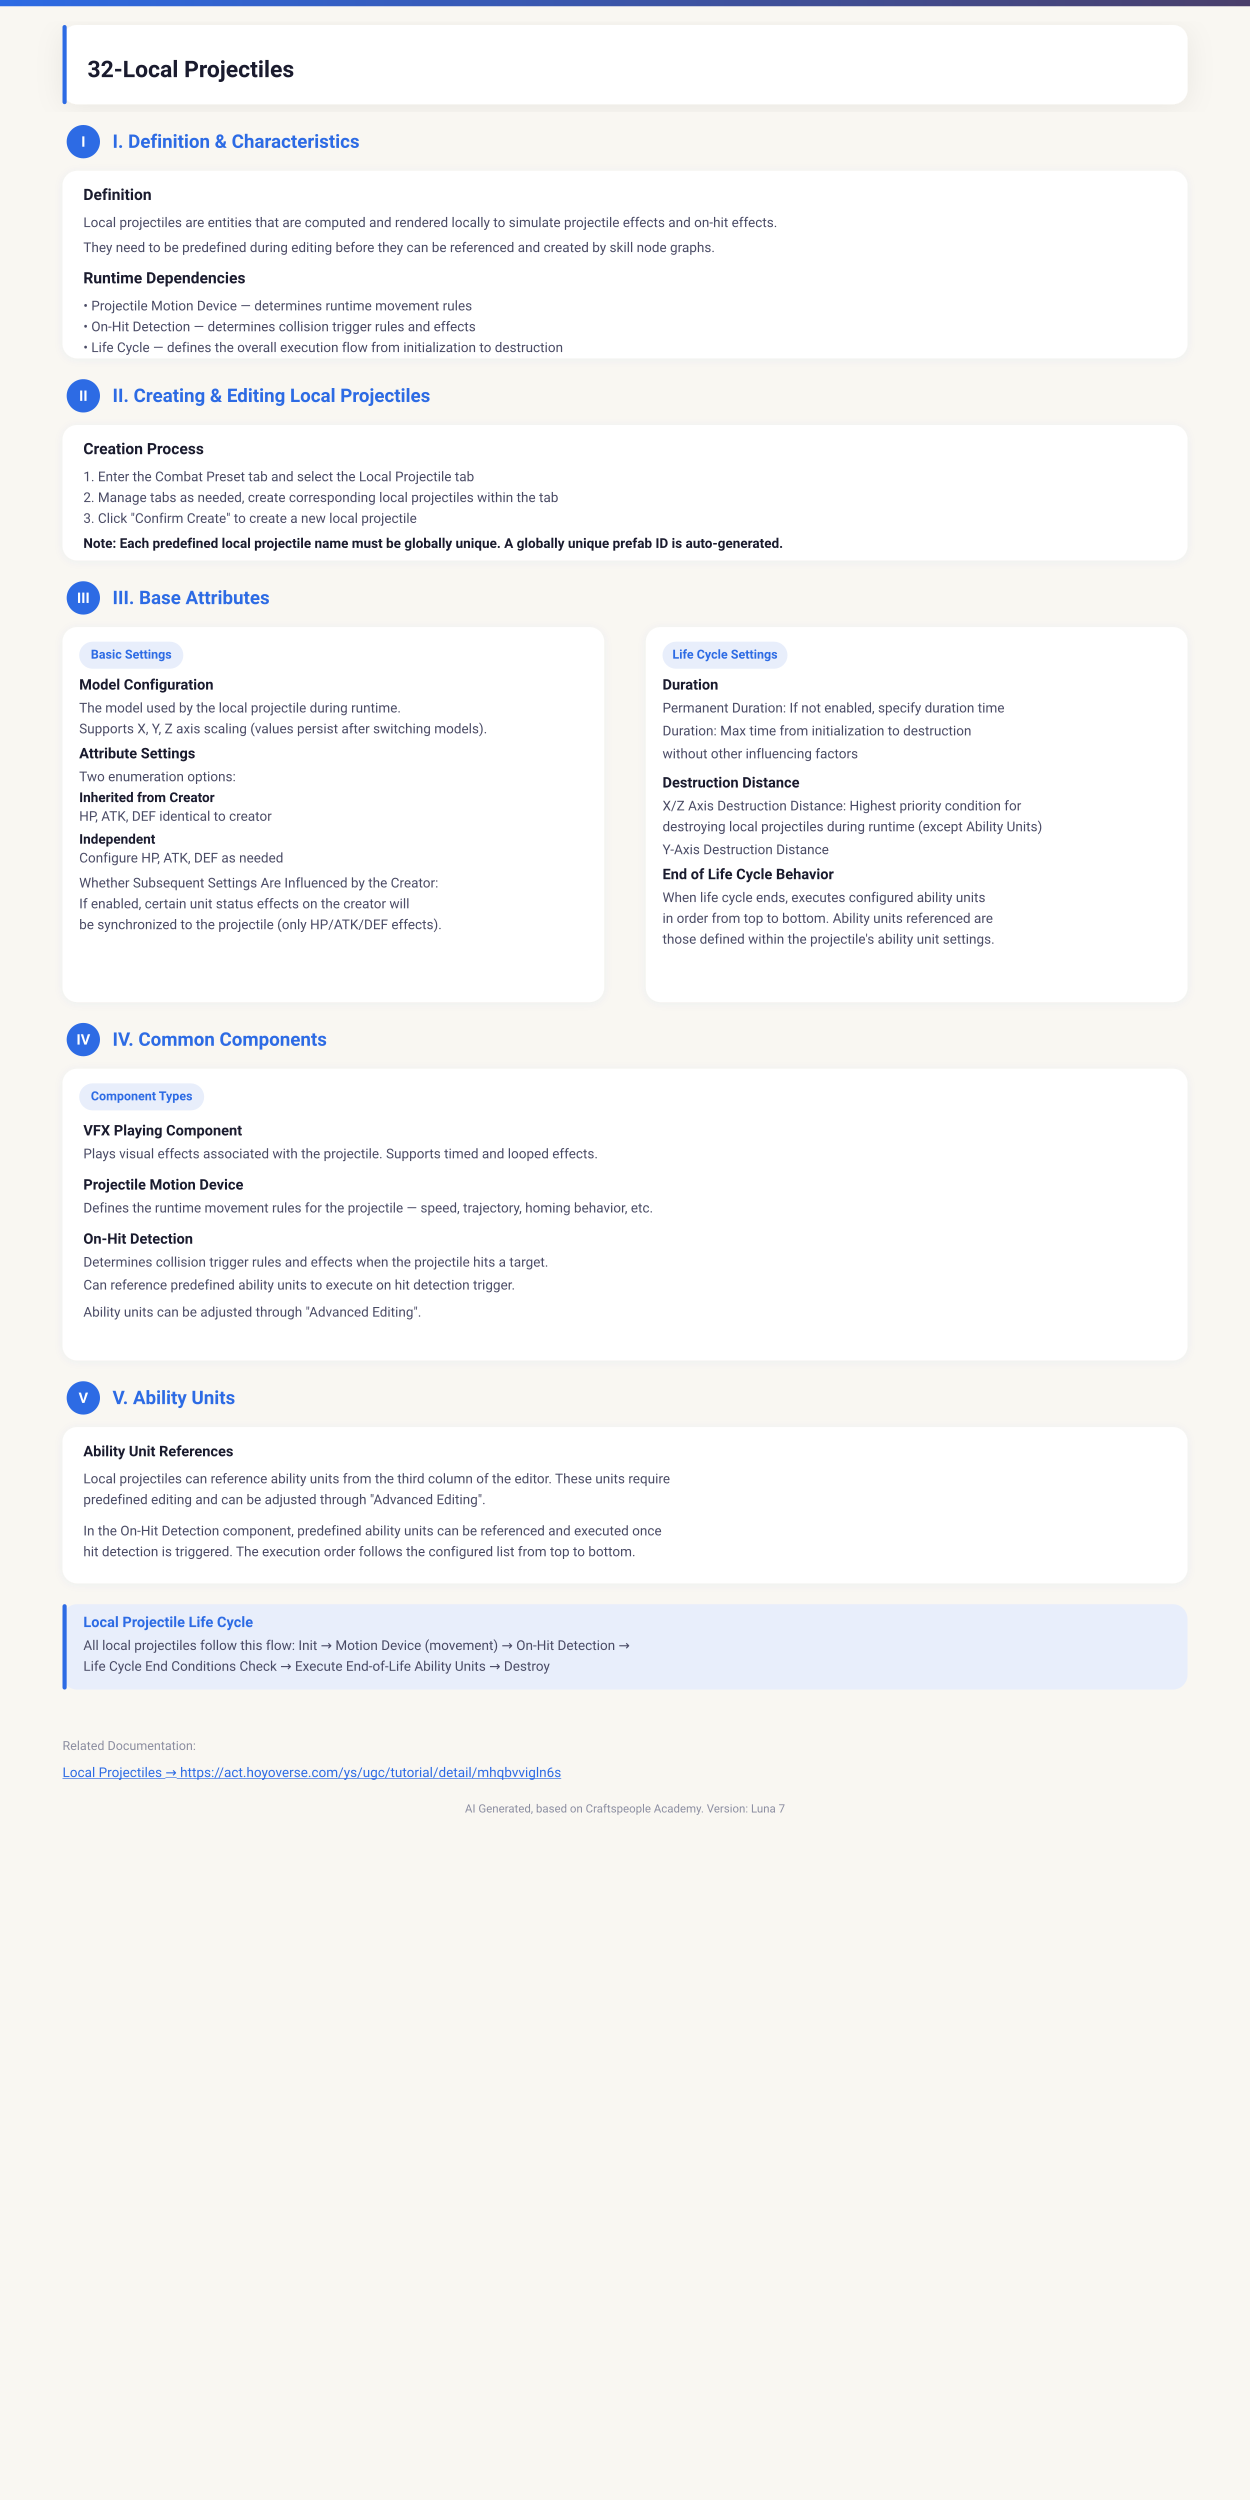
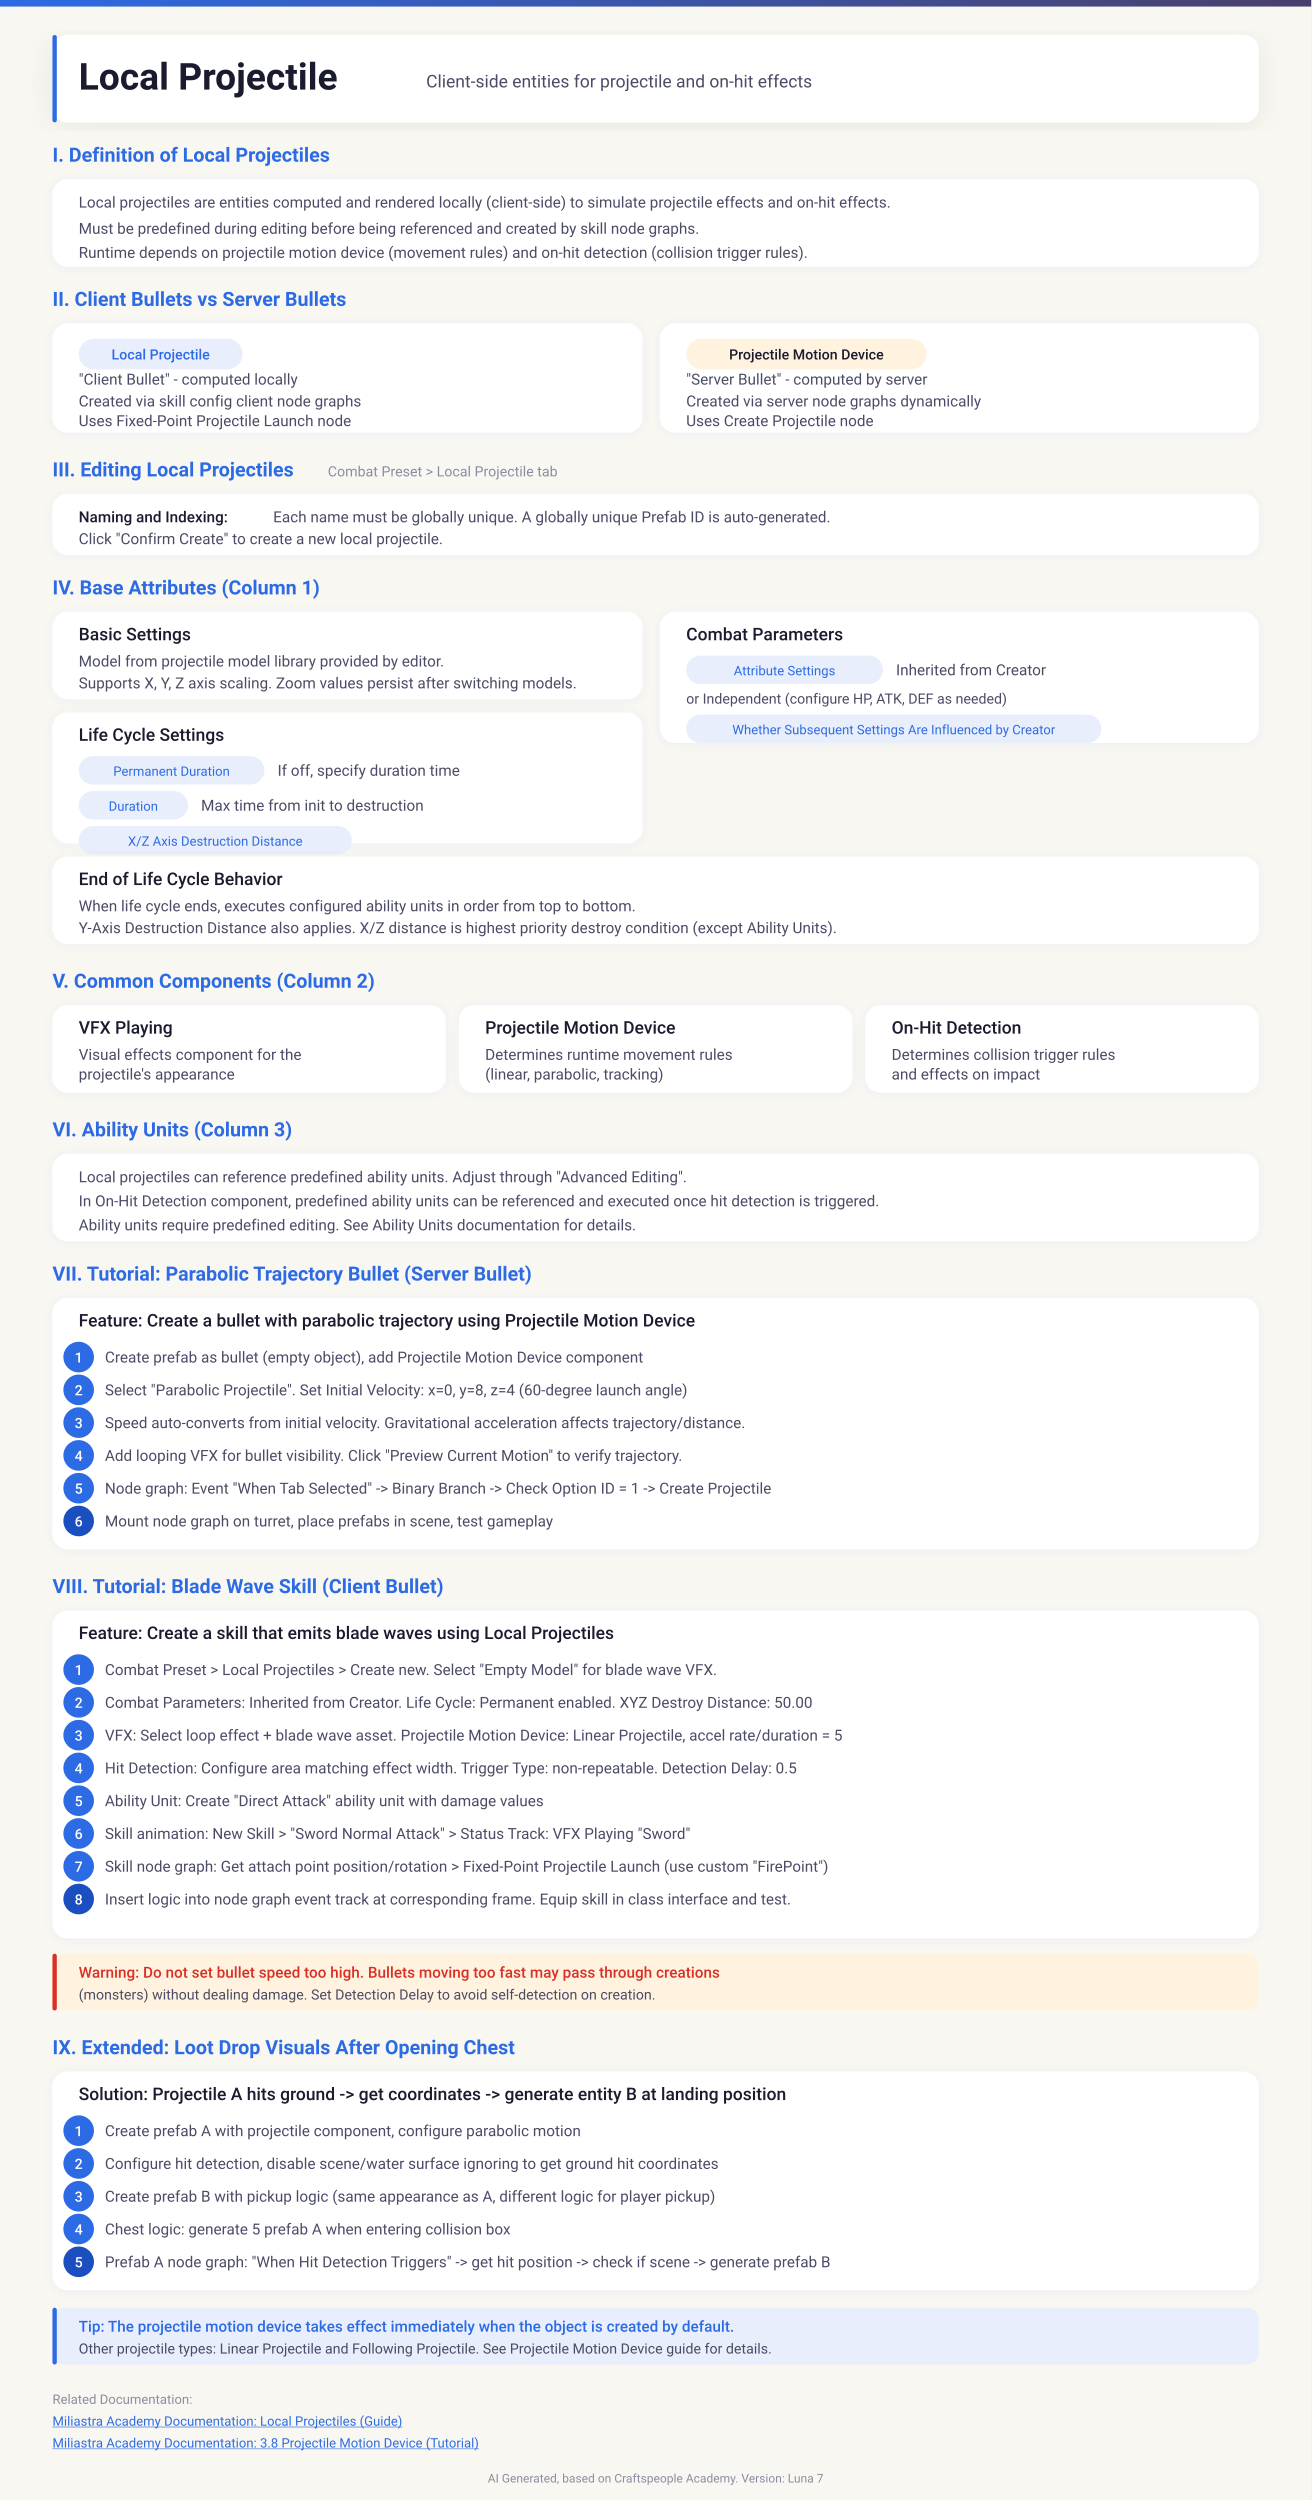
- <svg xmlns="http://www.w3.org/2000/svg" xmlns:xlink="http://www.w3.org/1999/xlink" viewBox="0 0 1200 2400" width="100%" height="100%" style="background:#F9F7F2;font-family:'Roboto','HYWenHei 85W','Noto Sans','Segoe UI',sans-serif;">
+ <svg xmlns="http://www.w3.org/2000/svg" xmlns:xlink="http://www.w3.org/1999/xlink" viewBox="0 0 1200 2288">
  <defs>
    <linearGradient id="topGrad" x1="0" y1="0" x2="1200" y2="0" gradientUnits="userSpaceOnUse">
      <stop offset="0%" stop-color="#2D6BE4" />
      <stop offset="100%" stop-color="#4A3F6B" />
    </linearGradient>
    <filter id="card">
      <feDropShadow dx="0" dy="1" stdDeviation="4" flood-color="#2D6BE4" flood-opacity="0.06" />
    </filter>
    <filter id="elevated">
      <feDropShadow dx="0" dy="4" stdDeviation="14" flood-color="#000" flood-opacity="0.07" />
    </filter>
  </defs>
-   <rect width="1200" height="2400" fill="#F9F7F2" />
+   <rect width="1200" height="2288" fill="#F9F7F2" />
  <rect width="1200" height="6" fill="url(#topGrad)" />
-   <rect x="60" y="24" width="1080" height="76" rx="14" fill="#FFFFFF" filter="url(#elevated)" />
-   <rect x="60" y="24" width="4" height="76" rx="2" fill="#2D6BE4" />
-   <text x="84" y="68" font-size="22" font-weight="bold" fill="#1A1B2E" dominant-baseline="middle">32-Local Projectiles</text>
-   <circle cx="80" cy="136" r="16" fill="#2D6BE4" />
-   <text x="80" y="137" font-size="14" font-weight="bold" fill="#FFFFFF" text-anchor="middle" dominant-baseline="middle">I</text>
-   <text x="108" y="137" font-size="18" font-weight="bold" fill="#2D6BE4" dominant-baseline="middle">I. Definition &amp; Characteristics</text>
-   <g transform="translate(60, 164)">
-     <rect width="1080" height="180" rx="14" fill="#FFFFFF" filter="url(#card)" />
-     <text x="20" y="28" font-size="15" font-weight="bold" fill="#1A1B2E">Definition</text>
-     <text x="20" y="54" font-size="13" fill="#4A4B65">Local projectiles are entities that are computed and rendered locally to simulate projectile effects and on-hit effects.</text>
-     <text x="20" y="78" font-size="13" fill="#4A4B65">They need to be predefined during editing before they can be referenced and created by skill node graphs.</text>
-     <text x="20" y="108" font-size="15" font-weight="bold" fill="#1A1B2E">Runtime Dependencies</text>
-     <text x="20" y="134" font-size="13" fill="#4A4B65">• Projectile Motion Device — determines runtime movement rules</text>
-     <text x="20" y="154" font-size="13" fill="#4A4B65">• On-Hit Detection — determines collision trigger rules and effects</text>
-     <text x="20" y="174" font-size="13" fill="#4A4B65">• Life Cycle — defines the overall execution flow from initialization to destruction</text>
-   </g>
-   <circle cx="80" cy="380" r="16" fill="#2D6BE4" />
-   <text x="80" y="381" font-size="14" font-weight="bold" fill="#FFFFFF" text-anchor="middle" dominant-baseline="middle">II</text>
-   <text x="108" y="381" font-size="18" font-weight="bold" fill="#2D6BE4" dominant-baseline="middle">II. Creating &amp; Editing Local Projectiles</text>
-   <g transform="translate(60, 408)">
-     <rect width="1080" height="130" rx="14" fill="#FFFFFF" filter="url(#card)" />
-     <text x="20" y="28" font-size="15" font-weight="bold" fill="#1A1B2E">Creation Process</text>
-     <text x="20" y="54" font-size="13" fill="#4A4B65">1. Enter the Combat Preset tab and select the Local Projectile tab</text>
-     <text x="20" y="74" font-size="13" fill="#4A4B65">2. Manage tabs as needed, create corresponding local projectiles within the tab</text>
-     <text x="20" y="94" font-size="13" fill="#4A4B65">3. Click "Confirm Create" to create a new local projectile</text>
-     <text x="20" y="118" font-size="13" fill="#1A1B2E" font-weight="bold">Note: Each predefined local projectile name must be globally unique. A globally unique prefab ID is auto-generated.</text>
-   </g>
-   <circle cx="80" cy="574" r="16" fill="#2D6BE4" />
-   <text x="80" y="575" font-size="14" font-weight="bold" fill="#FFFFFF" text-anchor="middle" dominant-baseline="middle">III</text>
-   <text x="108" y="575" font-size="18" font-weight="bold" fill="#2D6BE4" dominant-baseline="middle">III. Base Attributes</text>
-   <g transform="translate(60, 602)">
-     <rect width="520" height="360" rx="14" fill="#FFFFFF" filter="url(#card)" />
-     <rect x="16" y="14" width="100" height="26" rx="13" fill="#E8EEFB" />
-     <text x="66" y="27" font-size="12" font-weight="bold" fill="#2D6BE4" text-anchor="middle" dominant-baseline="middle">Basic Settings</text>
-     <text x="16" y="60" font-size="14" font-weight="bold" fill="#1A1B2E">Model Configuration</text>
-     <text x="16" y="82" font-size="13" fill="#4A4B65">The model used by the local projectile during runtime.</text>
-     <text x="16" y="102" font-size="13" fill="#4A4B65">Supports X, Y, Z axis scaling (values persist after switching models).</text>
-     <text x="16" y="126" font-size="14" font-weight="bold" fill="#1A1B2E">Attribute Settings</text>
-     <text x="16" y="148" font-size="13" fill="#4A4B65">Two enumeration options:</text>
-     <text x="16" y="168" font-size="13" fill="#1A1B2E" font-weight="bold">Inherited from Creator</text>
-     <text x="16" y="186" font-size="13" fill="#4A4B65">HP, ATK, DEF identical to creator</text>
-     <text x="16" y="208" font-size="13" fill="#1A1B2E" font-weight="bold">Independent</text>
-     <text x="16" y="226" font-size="13" fill="#4A4B65">Configure HP, ATK, DEF as needed</text>
-     <text x="16" y="250" font-size="13" fill="#4A4B65">Whether Subsequent Settings Are Influenced by the Creator:</text>
-     <text x="16" y="270" font-size="13" fill="#4A4B65">If enabled, certain unit status effects on the creator will</text>
-     <text x="16" y="290" font-size="13" fill="#4A4B65">be synchronized to the projectile (only HP/ATK/DEF effects).</text>
-   </g>
-   <g transform="translate(620, 602)">
-     <rect width="520" height="360" rx="14" fill="#FFFFFF" filter="url(#card)" />
-     <rect x="16" y="14" width="120" height="26" rx="13" fill="#E8EEFB" />
-     <text x="76" y="27" font-size="12" font-weight="bold" fill="#2D6BE4" text-anchor="middle" dominant-baseline="middle">Life Cycle Settings</text>
-     <text x="16" y="60" font-size="14" font-weight="bold" fill="#1A1B2E">Duration</text>
-     <text x="16" y="82" font-size="13" fill="#4A4B65">Permanent Duration: If not enabled, specify duration time</text>
-     <text x="16" y="104" font-size="13" fill="#4A4B65">Duration: Max time from initialization to destruction</text>
-     <text x="16" y="126" font-size="13" fill="#4A4B65">without other influencing factors</text>
-     <text x="16" y="154" font-size="14" font-weight="bold" fill="#1A1B2E">Destruction Distance</text>
-     <text x="16" y="176" font-size="13" fill="#4A4B65">X/Z Axis Destruction Distance: Highest priority condition for</text>
-     <text x="16" y="196" font-size="13" fill="#4A4B65">destroying local projectiles during runtime (except Ability Units)</text>
-     <text x="16" y="218" font-size="13" fill="#4A4B65">Y-Axis Destruction Distance</text>
-     <text x="16" y="242" font-size="14" font-weight="bold" fill="#1A1B2E">End of Life Cycle Behavior</text>
-     <text x="16" y="264" font-size="13" fill="#4A4B65">When life cycle ends, executes configured ability units</text>
-     <text x="16" y="284" font-size="13" fill="#4A4B65">in order from top to bottom. Ability units referenced are</text>
-     <text x="16" y="304" font-size="13" fill="#4A4B65">those defined within the projectile's ability unit settings.</text>
-   </g>
-   <circle cx="80" cy="998" r="16" fill="#2D6BE4" />
-   <text x="80" y="999" font-size="14" font-weight="bold" fill="#FFFFFF" text-anchor="middle" dominant-baseline="middle">IV</text>
-   <text x="108" y="999" font-size="18" font-weight="bold" fill="#2D6BE4" dominant-baseline="middle">IV. Common Components</text>
-   <g transform="translate(60, 1026)">
-     <rect width="1080" height="280" rx="14" fill="#FFFFFF" filter="url(#card)" />
-     <rect x="16" y="14" width="120" height="26" rx="13" fill="#E8EEFB" />
-     <text x="76" y="27" font-size="12" font-weight="bold" fill="#2D6BE4" text-anchor="middle" dominant-baseline="middle">Component Types</text>
-     <text x="20" y="64" font-size="14" font-weight="bold" fill="#1A1B2E">VFX Playing Component</text>
-     <text x="20" y="86" font-size="13" fill="#4A4B65">Plays visual effects associated with the projectile. Supports timed and looped effects.</text>
-     <text x="20" y="116" font-size="14" font-weight="bold" fill="#1A1B2E">Projectile Motion Device</text>
-     <text x="20" y="138" font-size="13" fill="#4A4B65">Defines the runtime movement rules for the projectile — speed, trajectory, homing behavior, etc.</text>
-     <text x="20" y="168" font-size="14" font-weight="bold" fill="#1A1B2E">On-Hit Detection</text>
-     <text x="20" y="190" font-size="13" fill="#4A4B65">Determines collision trigger rules and effects when the projectile hits a target.</text>
-     <text x="20" y="212" font-size="13" fill="#4A4B65">Can reference predefined ability units to execute on hit detection trigger.</text>
-     <text x="20" y="238" font-size="13" fill="#4A4B65">Ability units can be adjusted through "Advanced Editing".</text>
-   </g>
-   <circle cx="80" cy="1342" r="16" fill="#2D6BE4" />
-   <text x="80" y="1343" font-size="14" font-weight="bold" fill="#FFFFFF" text-anchor="middle" dominant-baseline="middle">V</text>
-   <text x="108" y="1343" font-size="18" font-weight="bold" fill="#2D6BE4" dominant-baseline="middle">V. Ability Units</text>
-   <g transform="translate(60, 1370)">
-     <rect width="1080" height="150" rx="14" fill="#FFFFFF" filter="url(#card)" />
-     <text x="20" y="28" font-size="14" font-weight="bold" fill="#1A1B2E">Ability Unit References</text>
-     <text x="20" y="54" font-size="13" fill="#4A4B65">Local projectiles can reference ability units from the third column of the editor. These units require</text>
-     <text x="20" y="74" font-size="13" fill="#4A4B65">predefined editing and can be adjusted through "Advanced Editing".</text>
-     <text x="20" y="104" font-size="13" fill="#4A4B65">In the On-Hit Detection component, predefined ability units can be referenced and executed once</text>
-     <text x="20" y="124" font-size="13" fill="#4A4B65">hit detection is triggered. The execution order follows the configured list from top to bottom.</text>
-   </g>
-   <g transform="translate(60, 1540)">
-     <rect width="1080" height="82" rx="14" fill="#E8EEFB" />
-     <rect x="0" y="0" width="4" height="82" rx="2" fill="#2D6BE4" />
-     <text x="20" y="22" font-size="14" font-weight="bold" fill="#2D6BE4">Local Projectile Life Cycle</text>
-     <text x="20" y="44" font-size="13" fill="#4A4B65">All local projectiles follow this flow: Init → Motion Device (movement) → On-Hit Detection →</text>
-     <text x="20" y="64" font-size="13" fill="#4A4B65">Life Cycle End Conditions Check → Execute End-of-Life Ability Units → Destroy</text>
-   </g>
-   <text x="60" y="1680" font-size="12" fill="#8B8DA0">Related Documentation:</text>
-   <a xlink:href="https://act.hoyoverse.com/ys/ugc/tutorial/detail/mhqbvvigln6s" target="_blank">
-     <text x="60" y="1706" font-size="13" fill="#2D6BE4" text-decoration="underline">Local Projectiles → https://act.hoyoverse.com/ys/ugc/tutorial/detail/mhqbvvigln6s</text>
+   <rect x="48" y="32" width="1104" height="80" rx="14" fill="#fff" filter="url(#elevated)" />
+   <rect x="48" y="32" width="4" height="80" rx="2" fill="#2D6BE4" />
+   <text x="72" y="82" fill="#1A1B2E" font-size="34" font-weight="bold" font-family="'Roboto','HYWenHei 85W','Noto Sans','Segoe UI',sans-serif">Local Projectile</text>
+   <text x="390" y="80" fill="#4A4B65" font-size="16" font-family="'Roboto','HYWenHei 85W','Noto Sans','Segoe UI',sans-serif">Client-side entities for projectile and on-hit effects</text>
+   <text x="48" y="148" fill="#2D6BE4" font-size="18" font-weight="700" font-family="'Roboto','HYWenHei 85W','Noto Sans','Segoe UI',sans-serif">I. Definition of Local Projectiles</text>
+   <rect x="48" y="164" width="1104" height="80" rx="14" fill="#fff" filter="url(#card)" />
+   <text x="72" y="190" fill="#4A4B65" font-size="14" font-family="'Roboto','HYWenHei 85W','Noto Sans','Segoe UI',sans-serif">Local projectiles are entities computed and rendered locally (client-side) to simulate projectile effects and on-hit effects.</text>
+   <text x="72" y="214" fill="#4A4B65" font-size="14" font-family="'Roboto','HYWenHei 85W','Noto Sans','Segoe UI',sans-serif">Must be predefined during editing before being referenced and created by skill node graphs.</text>
+   <text x="72" y="236" fill="#4A4B65" font-size="14" font-family="'Roboto','HYWenHei 85W','Noto Sans','Segoe UI',sans-serif">Runtime depends on projectile motion device (movement rules) and on-hit detection (collision trigger rules).</text>
+   <text x="48" y="280" fill="#2D6BE4" font-size="18" font-weight="700" font-family="'Roboto','HYWenHei 85W','Noto Sans','Segoe UI',sans-serif">II. Client Bullets vs Server Bullets</text>
+   <rect x="48" y="296" width="540" height="100" rx="14" fill="#fff" filter="url(#card)" />
+   <rect x="72" y="310" width="150" height="28" rx="14" fill="#E8EEFB" />
+   <text x="147" y="329" fill="#2D6BE4" font-size="13" text-anchor="middle" font-weight="500" font-family="'Roboto','HYWenHei 85W','Noto Sans','Segoe UI',sans-serif">Local Projectile</text>
+   <text x="72" y="352" fill="#4A4B65" font-size="14" font-family="'Roboto','HYWenHei 85W','Noto Sans','Segoe UI',sans-serif">"Client Bullet" - computed locally</text>
+   <text x="72" y="372" fill="#4A4B65" font-size="14" font-family="'Roboto','HYWenHei 85W','Noto Sans','Segoe UI',sans-serif">Created via skill config client node graphs</text>
+   <text x="72" y="390" fill="#4A4B65" font-size="14" font-family="'Roboto','HYWenHei 85W','Noto Sans','Segoe UI',sans-serif">Uses Fixed-Point Projectile Launch node</text>
+   <rect x="604" y="296" width="548" height="100" rx="14" fill="#fff" filter="url(#card)" />
+   <rect x="628" y="310" width="220" height="28" rx="14" fill="#FFF3E0" />
+   <text x="738" y="329" fill="#1A1B2E" font-size="13" text-anchor="middle" font-weight="500" font-family="'Roboto','HYWenHei 85W','Noto Sans','Segoe UI',sans-serif">Projectile Motion Device</text>
+   <text x="628" y="352" fill="#4A4B65" font-size="14" font-family="'Roboto','HYWenHei 85W','Noto Sans','Segoe UI',sans-serif">"Server Bullet" - computed by server</text>
+   <text x="628" y="372" fill="#4A4B65" font-size="14" font-family="'Roboto','HYWenHei 85W','Noto Sans','Segoe UI',sans-serif">Created via server node graphs dynamically</text>
+   <text x="628" y="390" fill="#4A4B65" font-size="14" font-family="'Roboto','HYWenHei 85W','Noto Sans','Segoe UI',sans-serif">Uses Create Projectile node</text>
+   <text x="48" y="436" fill="#2D6BE4" font-size="18" font-weight="700" font-family="'Roboto','HYWenHei 85W','Noto Sans','Segoe UI',sans-serif">III. Editing Local Projectiles</text>
+   <text x="300" y="436" fill="#8B8DA0" font-size="13" font-family="'Roboto','HYWenHei 85W','Noto Sans','Segoe UI',sans-serif">Combat Preset &gt; Local Projectile tab</text>
+   <rect x="48" y="452" width="1104" height="56" rx="14" fill="#fff" filter="url(#card)" />
+   <text x="72" y="478" fill="#1A1B2E" font-size="14" font-weight="500" font-family="'Roboto','HYWenHei 85W','Noto Sans','Segoe UI',sans-serif">Naming and Indexing:</text>
+   <text x="250" y="478" fill="#4A4B65" font-size="14" font-family="'Roboto','HYWenHei 85W','Noto Sans','Segoe UI',sans-serif">Each name must be globally unique. A globally unique Prefab ID is auto-generated.</text>
+   <text x="72" y="498" fill="#4A4B65" font-size="14" font-family="'Roboto','HYWenHei 85W','Noto Sans','Segoe UI',sans-serif">Click "Confirm Create" to create a new local projectile.</text>
+   <text x="48" y="544" fill="#2D6BE4" font-size="18" font-weight="700" font-family="'Roboto','HYWenHei 85W','Noto Sans','Segoe UI',sans-serif">IV. Base Attributes (Column 1)</text>
+   <rect x="48" y="560" width="540" height="80" rx="14" fill="#fff" filter="url(#card)" />
+   <text x="72" y="586" fill="#1A1B2E" font-size="16" font-weight="500" font-family="'Roboto','HYWenHei 85W','Noto Sans','Segoe UI',sans-serif">Basic Settings</text>
+   <text x="72" y="610" fill="#4A4B65" font-size="14" font-family="'Roboto','HYWenHei 85W','Noto Sans','Segoe UI',sans-serif">Model from projectile model library provided by editor.</text>
+   <text x="72" y="630" fill="#4A4B65" font-size="14" font-family="'Roboto','HYWenHei 85W','Noto Sans','Segoe UI',sans-serif">Supports X, Y, Z axis scaling. Zoom values persist after switching models.</text>
+   <rect x="604" y="560" width="548" height="120" rx="14" fill="#fff" filter="url(#card)" />
+   <text x="628" y="586" fill="#1A1B2E" font-size="16" font-weight="500" font-family="'Roboto','HYWenHei 85W','Noto Sans','Segoe UI',sans-serif">Combat Parameters</text>
+   <rect x="628" y="600" width="180" height="26" rx="13" fill="#E8EEFB" />
+   <text x="718" y="618" fill="#2D6BE4" font-size="12" text-anchor="middle" font-family="'Roboto','HYWenHei 85W','Noto Sans','Segoe UI',sans-serif">Attribute Settings</text>
+   <text x="820" y="618" fill="#4A4B65" font-size="14" font-family="'Roboto','HYWenHei 85W','Noto Sans','Segoe UI',sans-serif">Inherited from Creator</text>
+   <text x="628" y="644" fill="#4A4B65" font-size="13" font-family="'Roboto','HYWenHei 85W','Noto Sans','Segoe UI',sans-serif">or Independent (configure HP, ATK, DEF as needed)</text>
+   <rect x="628" y="654" width="380" height="26" rx="13" fill="#E8EEFB" />
+   <text x="818" y="672" fill="#2D6BE4" font-size="12" text-anchor="middle" font-family="'Roboto','HYWenHei 85W','Noto Sans','Segoe UI',sans-serif">Whether Subsequent Settings Are Influenced by Creator</text>
+   <rect x="48" y="652" width="540" height="120" rx="14" fill="#fff" filter="url(#card)" />
+   <text x="72" y="678" fill="#1A1B2E" font-size="16" font-weight="500" font-family="'Roboto','HYWenHei 85W','Noto Sans','Segoe UI',sans-serif">Life Cycle Settings</text>
+   <rect x="72" y="692" width="170" height="26" rx="13" fill="#E8EEFB" />
+   <text x="157" y="710" fill="#2D6BE4" font-size="12" text-anchor="middle" font-family="'Roboto','HYWenHei 85W','Noto Sans','Segoe UI',sans-serif">Permanent Duration</text>
+   <text x="254" y="710" fill="#4A4B65" font-size="14" font-family="'Roboto','HYWenHei 85W','Noto Sans','Segoe UI',sans-serif">If off, specify duration time</text>
+   <rect x="72" y="724" width="100" height="26" rx="13" fill="#E8EEFB" />
+   <text x="122" y="742" fill="#2D6BE4" font-size="12" text-anchor="middle" font-family="'Roboto','HYWenHei 85W','Noto Sans','Segoe UI',sans-serif">Duration</text>
+   <text x="184" y="742" fill="#4A4B65" font-size="14" font-family="'Roboto','HYWenHei 85W','Noto Sans','Segoe UI',sans-serif">Max time from init to destruction</text>
+   <rect x="72" y="756" width="250" height="26" rx="13" fill="#E8EEFB" />
+   <text x="197" y="774" fill="#2D6BE4" font-size="12" text-anchor="middle" font-family="'Roboto','HYWenHei 85W','Noto Sans','Segoe UI',sans-serif">X/Z Axis Destruction Distance</text>
+   <rect x="48" y="784" width="1104" height="80" rx="14" fill="#fff" filter="url(#card)" />
+   <text x="72" y="810" fill="#1A1B2E" font-size="16" font-weight="500" font-family="'Roboto','HYWenHei 85W','Noto Sans','Segoe UI',sans-serif">End of Life Cycle Behavior</text>
+   <text x="72" y="834" fill="#4A4B65" font-size="14" font-family="'Roboto','HYWenHei 85W','Noto Sans','Segoe UI',sans-serif">When life cycle ends, executes configured ability units in order from top to bottom.</text>
+   <text x="72" y="854" fill="#4A4B65" font-size="14" font-family="'Roboto','HYWenHei 85W','Noto Sans','Segoe UI',sans-serif">Y-Axis Destruction Distance also applies. X/Z distance is highest priority destroy condition (except Ability Units).</text>
+   <text x="48" y="904" fill="#2D6BE4" font-size="18" font-weight="700" font-family="'Roboto','HYWenHei 85W','Noto Sans','Segoe UI',sans-serif">V. Common Components (Column 2)</text>
+   <rect x="48" y="920" width="360" height="80" rx="14" fill="#fff" filter="url(#card)" />
+   <text x="72" y="946" fill="#1A1B2E" font-size="16" font-weight="500" font-family="'Roboto','HYWenHei 85W','Noto Sans','Segoe UI',sans-serif">VFX Playing</text>
+   <text x="72" y="970" fill="#4A4B65" font-size="14" font-family="'Roboto','HYWenHei 85W','Noto Sans','Segoe UI',sans-serif">Visual effects component for the</text>
+   <text x="72" y="988" fill="#4A4B65" font-size="14" font-family="'Roboto','HYWenHei 85W','Noto Sans','Segoe UI',sans-serif">projectile's appearance</text>
+   <rect x="420" y="920" width="360" height="80" rx="14" fill="#fff" filter="url(#card)" />
+   <text x="444" y="946" fill="#1A1B2E" font-size="16" font-weight="500" font-family="'Roboto','HYWenHei 85W','Noto Sans','Segoe UI',sans-serif">Projectile Motion Device</text>
+   <text x="444" y="970" fill="#4A4B65" font-size="14" font-family="'Roboto','HYWenHei 85W','Noto Sans','Segoe UI',sans-serif">Determines runtime movement rules</text>
+   <text x="444" y="988" fill="#4A4B65" font-size="14" font-family="'Roboto','HYWenHei 85W','Noto Sans','Segoe UI',sans-serif">(linear, parabolic, tracking)</text>
+   <rect x="792" y="920" width="360" height="80" rx="14" fill="#fff" filter="url(#card)" />
+   <text x="816" y="946" fill="#1A1B2E" font-size="16" font-weight="500" font-family="'Roboto','HYWenHei 85W','Noto Sans','Segoe UI',sans-serif">On-Hit Detection</text>
+   <text x="816" y="970" fill="#4A4B65" font-size="14" font-family="'Roboto','HYWenHei 85W','Noto Sans','Segoe UI',sans-serif">Determines collision trigger rules</text>
+   <text x="816" y="988" fill="#4A4B65" font-size="14" font-family="'Roboto','HYWenHei 85W','Noto Sans','Segoe UI',sans-serif">and effects on impact</text>
+   <text x="48" y="1040" fill="#2D6BE4" font-size="18" font-weight="700" font-family="'Roboto','HYWenHei 85W','Noto Sans','Segoe UI',sans-serif">VI. Ability Units (Column 3)</text>
+   <rect x="48" y="1056" width="1104" height="80" rx="14" fill="#fff" filter="url(#card)" />
+   <text x="72" y="1082" fill="#4A4B65" font-size="14" font-family="'Roboto','HYWenHei 85W','Noto Sans','Segoe UI',sans-serif">Local projectiles can reference predefined ability units. Adjust through "Advanced Editing".</text>
+   <text x="72" y="1104" fill="#4A4B65" font-size="14" font-family="'Roboto','HYWenHei 85W','Noto Sans','Segoe UI',sans-serif">In On-Hit Detection component, predefined ability units can be referenced and executed once hit detection is triggered.</text>
+   <text x="72" y="1126" fill="#4A4B65" font-size="14" font-family="'Roboto','HYWenHei 85W','Noto Sans','Segoe UI',sans-serif">Ability units require predefined editing. See Ability Units documentation for details.</text>
+   <text x="48" y="1172" fill="#2D6BE4" font-size="18" font-weight="700" font-family="'Roboto','HYWenHei 85W','Noto Sans','Segoe UI',sans-serif">VII. Tutorial: Parabolic Trajectory Bullet (Server Bullet)</text>
+   <rect x="48" y="1188" width="1104" height="230" rx="14" fill="#fff" filter="url(#card)" />
+   <text x="72" y="1214" fill="#1A1B2E" font-size="16" font-weight="500" font-family="'Roboto','HYWenHei 85W','Noto Sans','Segoe UI',sans-serif">Feature: Create a bullet with parabolic trajectory using Projectile Motion Device</text>
+   <circle cx="72" cy="1242" r="14" fill="#2D6BE4" />
+   <text x="72" y="1247" fill="#fff" font-size="13" text-anchor="middle" font-weight="500" font-family="'Roboto','HYWenHei 85W','Noto Sans','Segoe UI',sans-serif">1</text>
+   <text x="96" y="1247" fill="#4A4B65" font-size="14" font-family="'Roboto','HYWenHei 85W','Noto Sans','Segoe UI',sans-serif">Create prefab as bullet (empty object), add Projectile Motion Device component</text>
+   <circle cx="72" cy="1272" r="14" fill="#2D6BE4" />
+   <text x="72" y="1277" fill="#fff" font-size="13" text-anchor="middle" font-weight="500" font-family="'Roboto','HYWenHei 85W','Noto Sans','Segoe UI',sans-serif">2</text>
+   <text x="96" y="1277" fill="#4A4B65" font-size="14" font-family="'Roboto','HYWenHei 85W','Noto Sans','Segoe UI',sans-serif">Select "Parabolic Projectile". Set Initial Velocity: x=0, y=8, z=4 (60-degree launch angle)</text>
+   <circle cx="72" cy="1302" r="14" fill="#2D6BE4" />
+   <text x="72" y="1307" fill="#fff" font-size="13" text-anchor="middle" font-weight="500" font-family="'Roboto','HYWenHei 85W','Noto Sans','Segoe UI',sans-serif">3</text>
+   <text x="96" y="1307" fill="#4A4B65" font-size="14" font-family="'Roboto','HYWenHei 85W','Noto Sans','Segoe UI',sans-serif">Speed auto-converts from initial velocity. Gravitational acceleration affects trajectory/distance.</text>
+   <circle cx="72" cy="1332" r="14" fill="#2D6BE4" />
+   <text x="72" y="1337" fill="#fff" font-size="13" text-anchor="middle" font-weight="500" font-family="'Roboto','HYWenHei 85W','Noto Sans','Segoe UI',sans-serif">4</text>
+   <text x="96" y="1337" fill="#4A4B65" font-size="14" font-family="'Roboto','HYWenHei 85W','Noto Sans','Segoe UI',sans-serif">Add looping VFX for bullet visibility. Click "Preview Current Motion" to verify trajectory.</text>
+   <circle cx="72" cy="1362" r="14" fill="#2D6BE4" />
+   <text x="72" y="1367" fill="#fff" font-size="13" text-anchor="middle" font-weight="500" font-family="'Roboto','HYWenHei 85W','Noto Sans','Segoe UI',sans-serif">5</text>
+   <text x="96" y="1367" fill="#4A4B65" font-size="14" font-family="'Roboto','HYWenHei 85W','Noto Sans','Segoe UI',sans-serif">Node graph: Event "When Tab Selected" -&gt; Binary Branch -&gt; Check Option ID = 1 -&gt; Create Projectile</text>
+   <circle cx="72" cy="1392" r="14" fill="#1B4FC0" />
+   <text x="72" y="1397" fill="#fff" font-size="13" text-anchor="middle" font-weight="500" font-family="'Roboto','HYWenHei 85W','Noto Sans','Segoe UI',sans-serif">6</text>
+   <text x="96" y="1397" fill="#4A4B65" font-size="14" font-family="'Roboto','HYWenHei 85W','Noto Sans','Segoe UI',sans-serif">Mount node graph on turret, place prefabs in scene, test gameplay</text>
+   <text x="48" y="1458" fill="#2D6BE4" font-size="18" font-weight="700" font-family="'Roboto','HYWenHei 85W','Noto Sans','Segoe UI',sans-serif">VIII. Tutorial: Blade Wave Skill (Client Bullet)</text>
+   <rect x="48" y="1474" width="1104" height="300" rx="14" fill="#fff" filter="url(#card)" />
+   <text x="72" y="1500" fill="#1A1B2E" font-size="16" font-weight="500" font-family="'Roboto','HYWenHei 85W','Noto Sans','Segoe UI',sans-serif">Feature: Create a skill that emits blade waves using Local Projectiles</text>
+   <circle cx="72" cy="1528" r="14" fill="#2D6BE4" />
+   <text x="72" y="1533" fill="#fff" font-size="13" text-anchor="middle" font-weight="500" font-family="'Roboto','HYWenHei 85W','Noto Sans','Segoe UI',sans-serif">1</text>
+   <text x="96" y="1533" fill="#4A4B65" font-size="14" font-family="'Roboto','HYWenHei 85W','Noto Sans','Segoe UI',sans-serif">Combat Preset &gt; Local Projectiles &gt; Create new. Select "Empty Model" for blade wave VFX.</text>
+   <circle cx="72" cy="1558" r="14" fill="#2D6BE4" />
+   <text x="72" y="1563" fill="#fff" font-size="13" text-anchor="middle" font-weight="500" font-family="'Roboto','HYWenHei 85W','Noto Sans','Segoe UI',sans-serif">2</text>
+   <text x="96" y="1563" fill="#4A4B65" font-size="14" font-family="'Roboto','HYWenHei 85W','Noto Sans','Segoe UI',sans-serif">Combat Parameters: Inherited from Creator. Life Cycle: Permanent enabled. XYZ Destroy Distance: 50.00</text>
+   <circle cx="72" cy="1588" r="14" fill="#2D6BE4" />
+   <text x="72" y="1593" fill="#fff" font-size="13" text-anchor="middle" font-weight="500" font-family="'Roboto','HYWenHei 85W','Noto Sans','Segoe UI',sans-serif">3</text>
+   <text x="96" y="1593" fill="#4A4B65" font-size="14" font-family="'Roboto','HYWenHei 85W','Noto Sans','Segoe UI',sans-serif">VFX: Select loop effect + blade wave asset. Projectile Motion Device: Linear Projectile, accel rate/duration = 5</text>
+   <circle cx="72" cy="1618" r="14" fill="#2D6BE4" />
+   <text x="72" y="1623" fill="#fff" font-size="13" text-anchor="middle" font-weight="500" font-family="'Roboto','HYWenHei 85W','Noto Sans','Segoe UI',sans-serif">4</text>
+   <text x="96" y="1623" fill="#4A4B65" font-size="14" font-family="'Roboto','HYWenHei 85W','Noto Sans','Segoe UI',sans-serif">Hit Detection: Configure area matching effect width. Trigger Type: non-repeatable. Detection Delay: 0.5</text>
+   <circle cx="72" cy="1648" r="14" fill="#2D6BE4" />
+   <text x="72" y="1653" fill="#fff" font-size="13" text-anchor="middle" font-weight="500" font-family="'Roboto','HYWenHei 85W','Noto Sans','Segoe UI',sans-serif">5</text>
+   <text x="96" y="1653" fill="#4A4B65" font-size="14" font-family="'Roboto','HYWenHei 85W','Noto Sans','Segoe UI',sans-serif">Ability Unit: Create "Direct Attack" ability unit with damage values</text>
+   <circle cx="72" cy="1678" r="14" fill="#2D6BE4" />
+   <text x="72" y="1683" fill="#fff" font-size="13" text-anchor="middle" font-weight="500" font-family="'Roboto','HYWenHei 85W','Noto Sans','Segoe UI',sans-serif">6</text>
+   <text x="96" y="1683" fill="#4A4B65" font-size="14" font-family="'Roboto','HYWenHei 85W','Noto Sans','Segoe UI',sans-serif">Skill animation: New Skill &gt; "Sword Normal Attack" &gt; Status Track: VFX Playing "Sword"</text>
+   <circle cx="72" cy="1708" r="14" fill="#2D6BE4" />
+   <text x="72" y="1713" fill="#fff" font-size="13" text-anchor="middle" font-weight="500" font-family="'Roboto','HYWenHei 85W','Noto Sans','Segoe UI',sans-serif">7</text>
+   <text x="96" y="1713" fill="#4A4B65" font-size="14" font-family="'Roboto','HYWenHei 85W','Noto Sans','Segoe UI',sans-serif">Skill node graph: Get attach point position/rotation &gt; Fixed-Point Projectile Launch (use custom "FirePoint")</text>
+   <circle cx="72" cy="1738" r="14" fill="#1B4FC0" />
+   <text x="72" y="1743" fill="#fff" font-size="13" text-anchor="middle" font-weight="500" font-family="'Roboto','HYWenHei 85W','Noto Sans','Segoe UI',sans-serif">8</text>
+   <text x="96" y="1743" fill="#4A4B65" font-size="14" font-family="'Roboto','HYWenHei 85W','Noto Sans','Segoe UI',sans-serif">Insert logic into node graph event track at corresponding frame. Equip skill in class interface and test.</text>
+   <rect x="48" y="1788" width="1104" height="52" rx="10" fill="#FFF3E0" />
+   <rect x="48" y="1788" width="4" height="52" rx="2" fill="#D93025" />
+   <text x="72" y="1810" fill="#D93025" font-size="14" font-weight="500" font-family="'Roboto','HYWenHei 85W','Noto Sans','Segoe UI',sans-serif">Warning: Do not set bullet speed too high. Bullets moving too fast may pass through creations</text>
+   <text x="72" y="1830" fill="#4A4B65" font-size="13" font-family="'Roboto','HYWenHei 85W','Noto Sans','Segoe UI',sans-serif">(monsters) without dealing damage. Set Detection Delay to avoid self-detection on creation.</text>
+   <text x="48" y="1880" fill="#2D6BE4" font-size="18" font-weight="700" font-family="'Roboto','HYWenHei 85W','Noto Sans','Segoe UI',sans-serif">IX. Extended: Loot Drop Visuals After Opening Chest</text>
+   <rect x="48" y="1896" width="1104" height="200" rx="14" fill="#fff" filter="url(#card)" />
+   <text x="72" y="1922" fill="#1A1B2E" font-size="16" font-weight="500" font-family="'Roboto','HYWenHei 85W','Noto Sans','Segoe UI',sans-serif">Solution: Projectile A hits ground -&gt; get coordinates -&gt; generate entity B at landing position</text>
+   <circle cx="72" cy="1950" r="14" fill="#2D6BE4" />
+   <text x="72" y="1955" fill="#fff" font-size="13" text-anchor="middle" font-weight="500" font-family="'Roboto','HYWenHei 85W','Noto Sans','Segoe UI',sans-serif">1</text>
+   <text x="96" y="1955" fill="#4A4B65" font-size="14" font-family="'Roboto','HYWenHei 85W','Noto Sans','Segoe UI',sans-serif">Create prefab A with projectile component, configure parabolic motion</text>
+   <circle cx="72" cy="1980" r="14" fill="#2D6BE4" />
+   <text x="72" y="1985" fill="#fff" font-size="13" text-anchor="middle" font-weight="500" font-family="'Roboto','HYWenHei 85W','Noto Sans','Segoe UI',sans-serif">2</text>
+   <text x="96" y="1985" fill="#4A4B65" font-size="14" font-family="'Roboto','HYWenHei 85W','Noto Sans','Segoe UI',sans-serif">Configure hit detection, disable scene/water surface ignoring to get ground hit coordinates</text>
+   <circle cx="72" cy="2010" r="14" fill="#2D6BE4" />
+   <text x="72" y="2015" fill="#fff" font-size="13" text-anchor="middle" font-weight="500" font-family="'Roboto','HYWenHei 85W','Noto Sans','Segoe UI',sans-serif">3</text>
+   <text x="96" y="2015" fill="#4A4B65" font-size="14" font-family="'Roboto','HYWenHei 85W','Noto Sans','Segoe UI',sans-serif">Create prefab B with pickup logic (same appearance as A, different logic for player pickup)</text>
+   <circle cx="72" cy="2040" r="14" fill="#2D6BE4" />
+   <text x="72" y="2045" fill="#fff" font-size="13" text-anchor="middle" font-weight="500" font-family="'Roboto','HYWenHei 85W','Noto Sans','Segoe UI',sans-serif">4</text>
+   <text x="96" y="2045" fill="#4A4B65" font-size="14" font-family="'Roboto','HYWenHei 85W','Noto Sans','Segoe UI',sans-serif">Chest logic: generate 5 prefab A when entering collision box</text>
+   <circle cx="72" cy="2070" r="14" fill="#1B4FC0" />
+   <text x="72" y="2075" fill="#fff" font-size="13" text-anchor="middle" font-weight="500" font-family="'Roboto','HYWenHei 85W','Noto Sans','Segoe UI',sans-serif">5</text>
+   <text x="96" y="2075" fill="#4A4B65" font-size="14" font-family="'Roboto','HYWenHei 85W','Noto Sans','Segoe UI',sans-serif">Prefab A node graph: "When Hit Detection Triggers" -&gt; get hit position -&gt; check if scene -&gt; generate prefab B</text>
+   <rect x="48" y="2112" width="1104" height="52" rx="10" fill="#E8EEFB" />
+   <rect x="48" y="2112" width="4" height="52" rx="2" fill="#2D6BE4" />
+   <text x="72" y="2134" fill="#2D6BE4" font-size="14" font-weight="500" font-family="'Roboto','HYWenHei 85W','Noto Sans','Segoe UI',sans-serif">Tip: The projectile motion device takes effect immediately when the object is created by default.</text>
+   <text x="72" y="2154" fill="#4A4B65" font-size="13" font-family="'Roboto','HYWenHei 85W','Noto Sans','Segoe UI',sans-serif">Other projectile types: Linear Projectile and Following Projectile. See Projectile Motion Device guide for details.</text>
+   <text x="48" y="2200" fill="#8B8DA0" font-size="12" font-family="'Roboto','HYWenHei 85W','Noto Sans','Segoe UI',sans-serif">Related Documentation:</text>
+   <a xlink:href="https://act.hoyoverse.com/ys/ugc/tutorial/detail/mhciimiw86jg" target="_blank">
+     <text x="48" y="2220" fill="#2D6BE4" font-size="12" text-decoration="underline" font-family="'Roboto','HYWenHei 85W','Noto Sans','Segoe UI',sans-serif">Miliastra Academy Documentation: Local Projectiles (Guide)</text>
  </a>
-   <text x="600" y="1740" font-size="11" fill="#8B8DA0" text-anchor="middle">AI Generated, based on Craftspeople Academy. Version: Luna 7</text>
+   <a xlink:href="https://act.hoyoverse.com/ys/ugc/tutorial/course/detail/mhn4nsiz7k18" target="_blank">
+     <text x="48" y="2240" fill="#2D6BE4" font-size="12" text-decoration="underline" font-family="'Roboto','HYWenHei 85W','Noto Sans','Segoe UI',sans-serif">Miliastra Academy Documentation: 3.8 Projectile Motion Device (Tutorial)</text>
+   </a>
+   <text x="600" y="2272" fill="#8B8DA0" font-size="11" text-anchor="middle" font-family="'Roboto','HYWenHei 85W','Noto Sans','Segoe UI',sans-serif">AI Generated, based on Craftspeople Academy. Version: Luna 7</text>
</svg>
